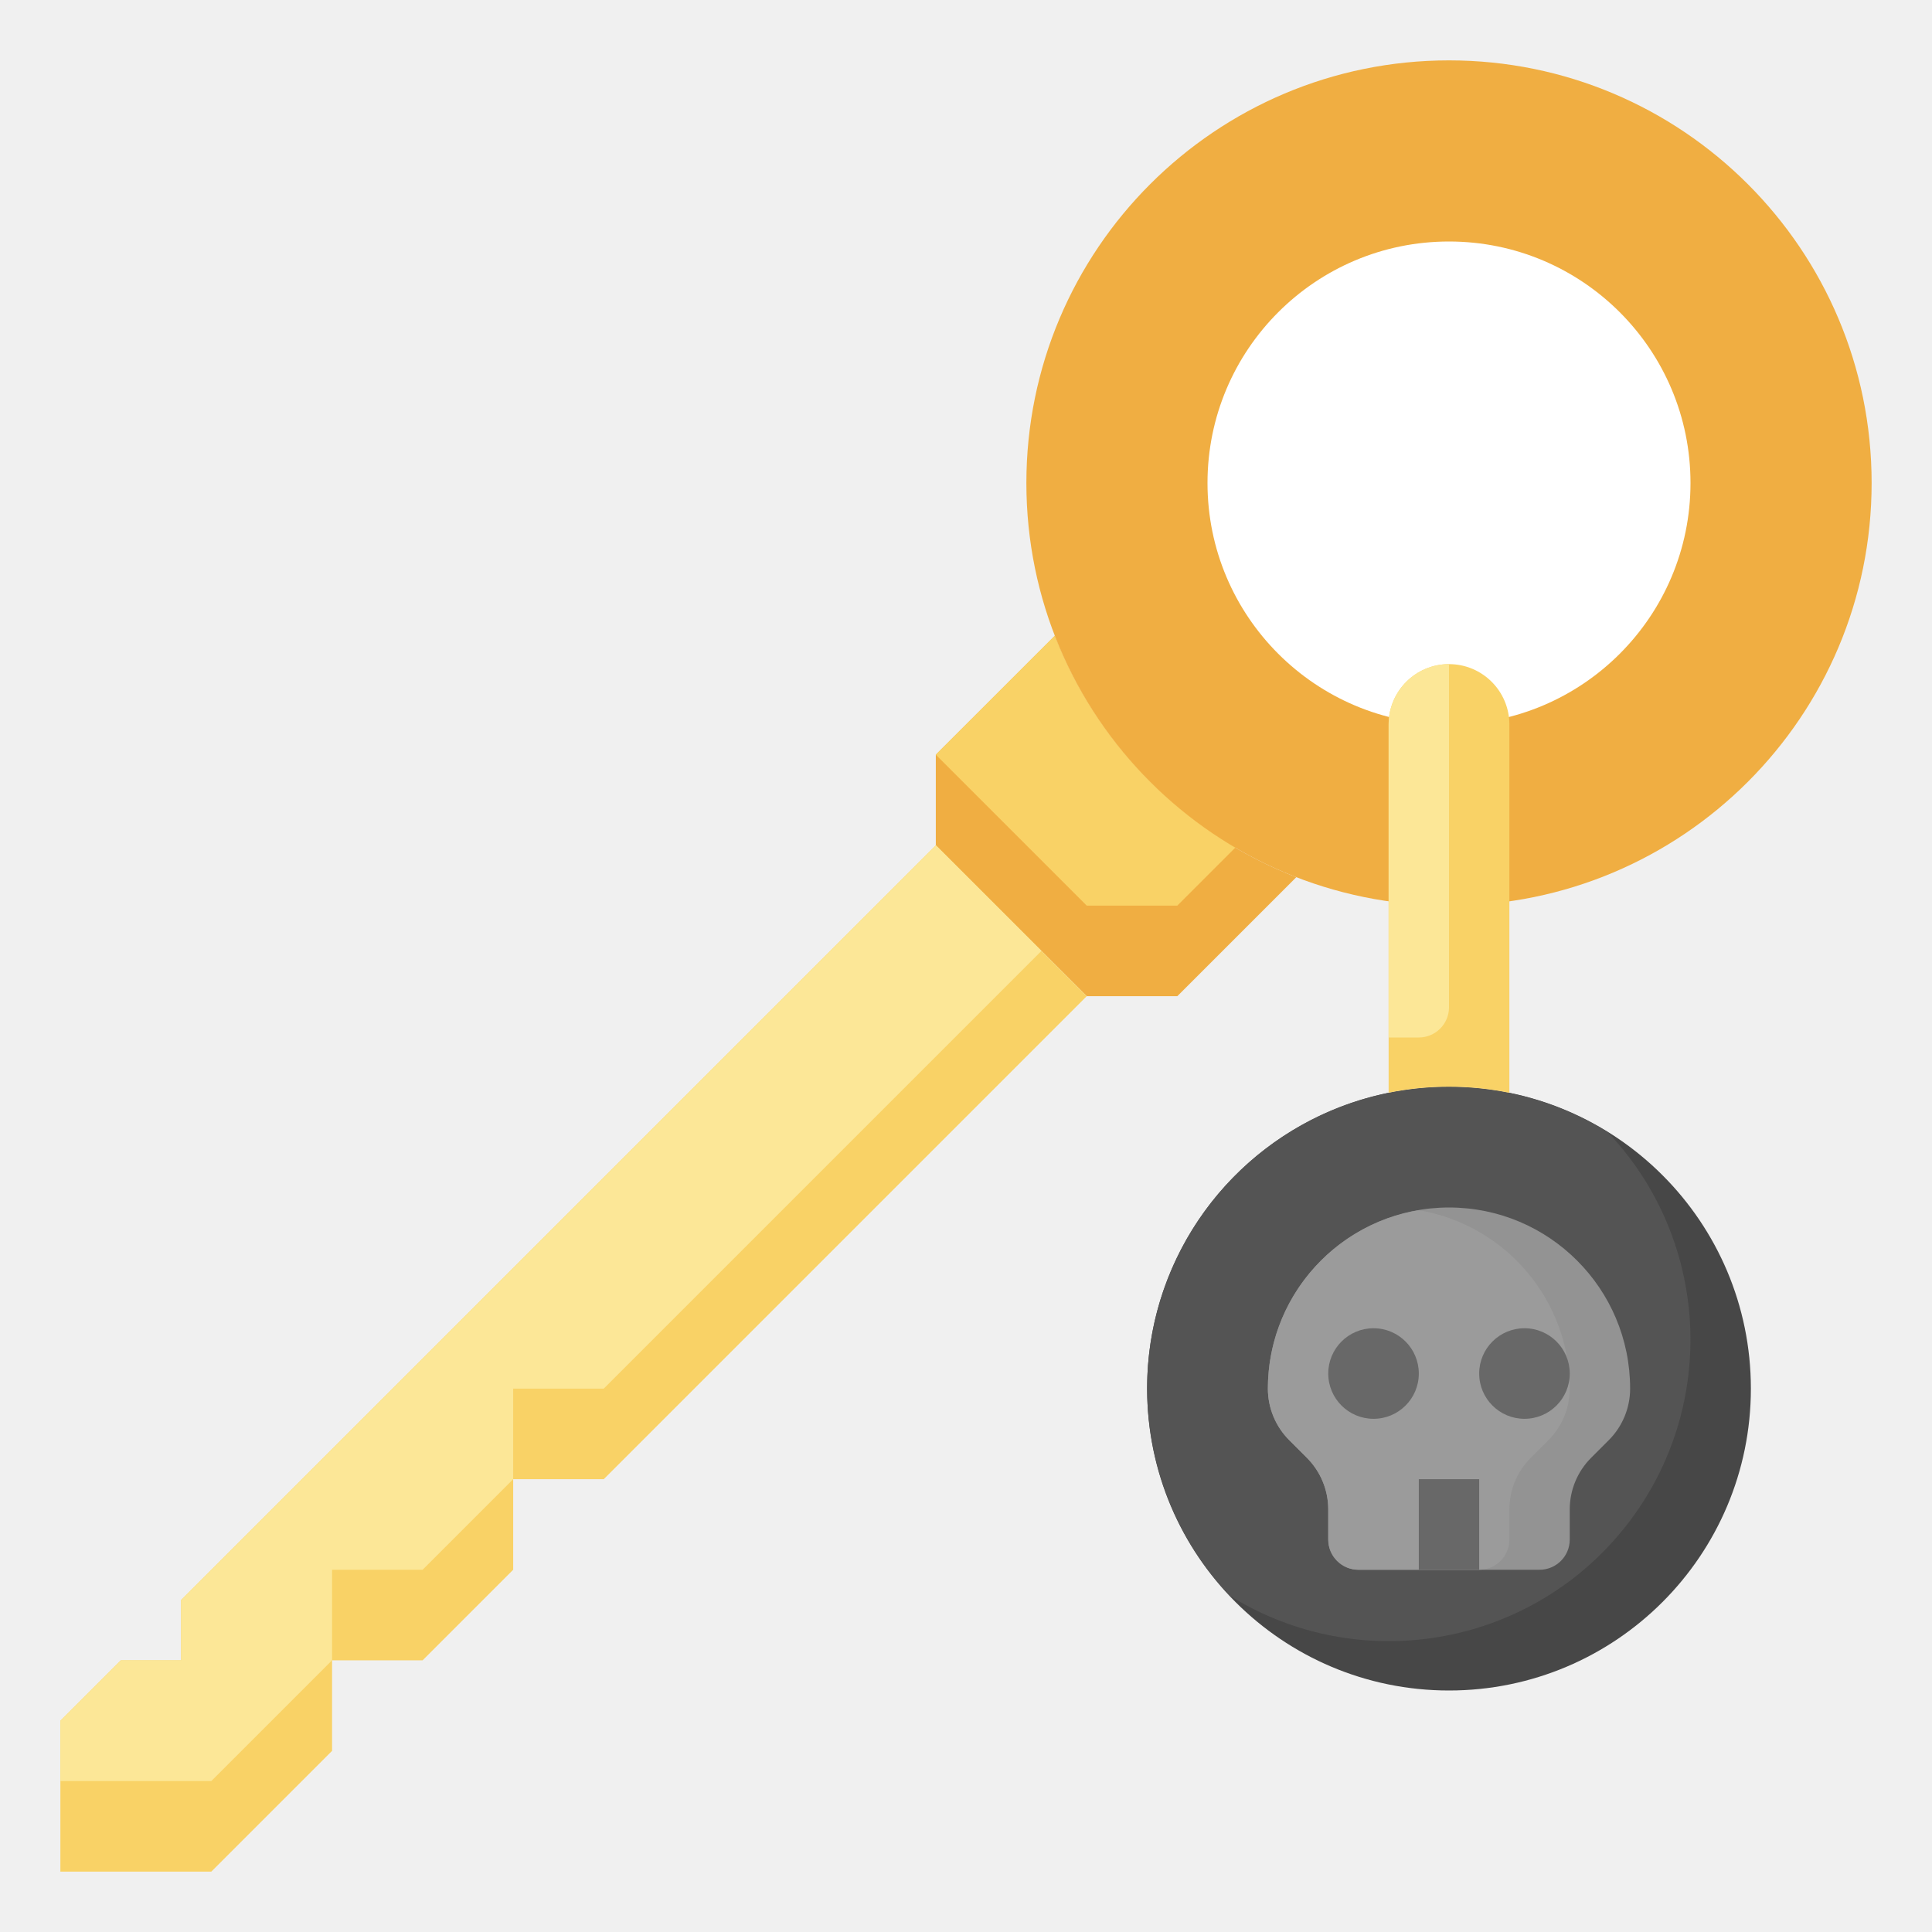
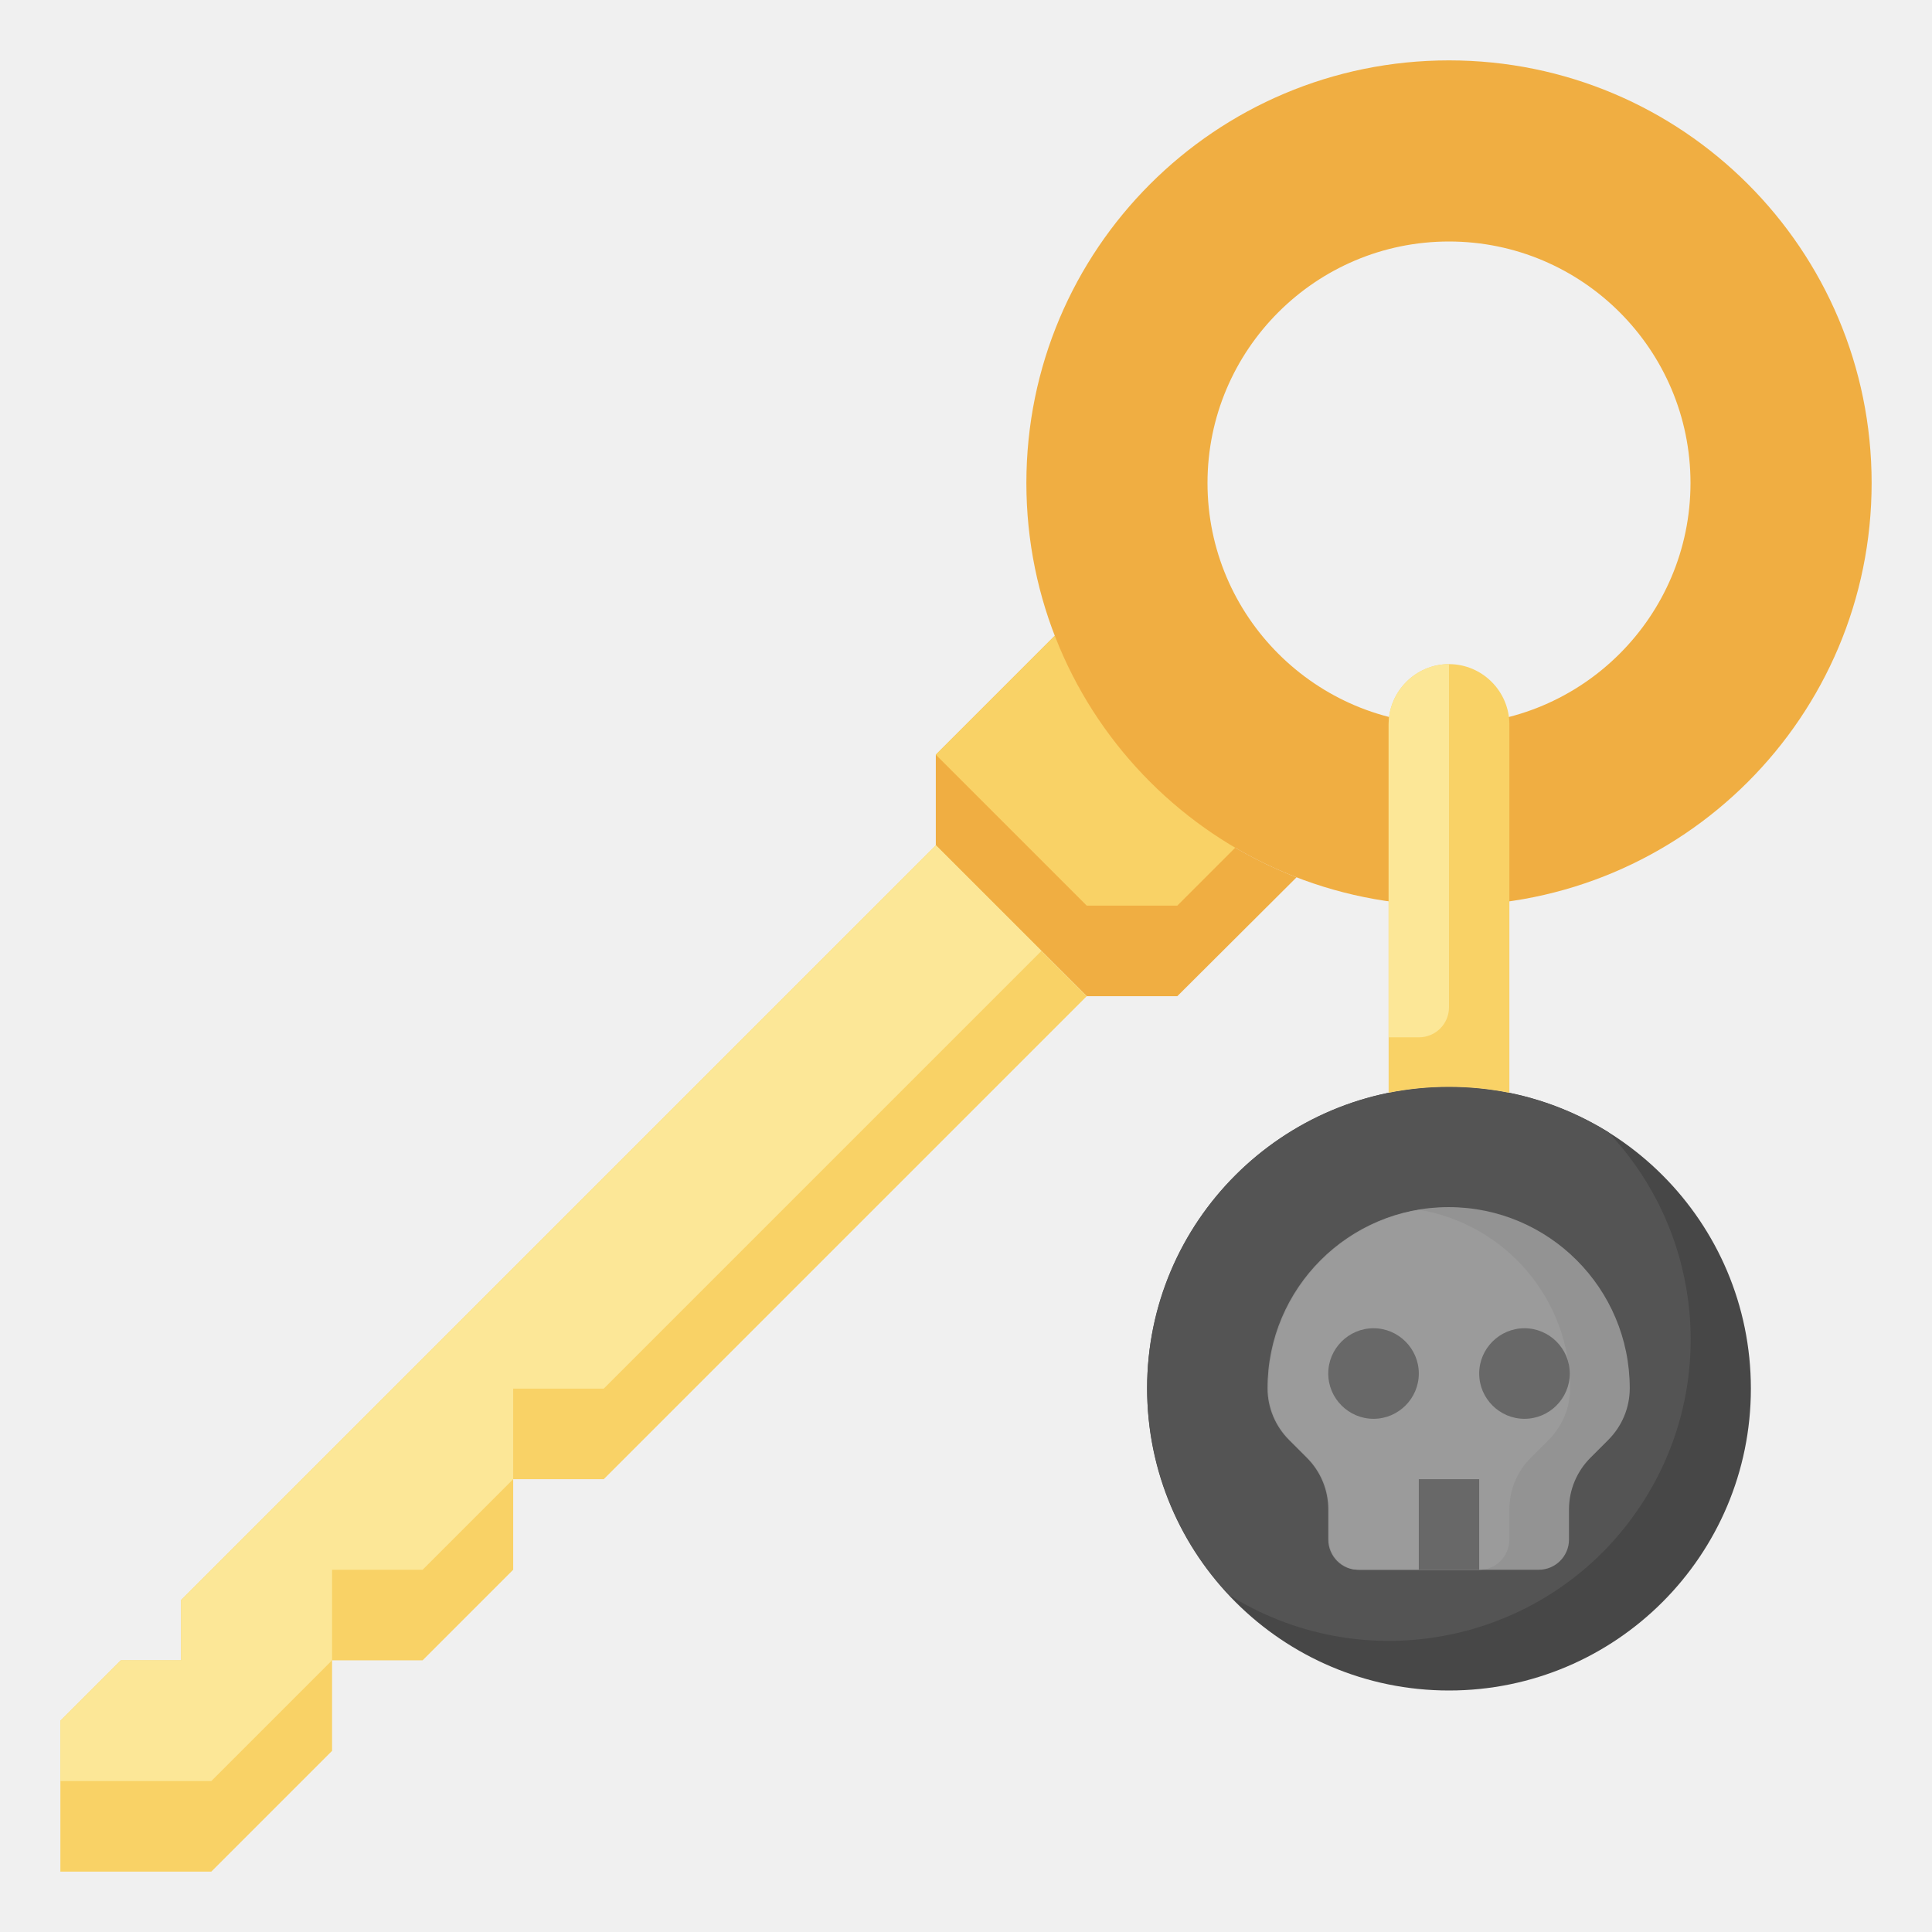
- <svg xmlns="http://www.w3.org/2000/svg" id="Layer_3" height="512" viewBox="0 0 64 64" width="512" data-name="Layer 3">
-   <path d="m42.949 29.061a14.042 14.042 0 0 1 -8.007-8l-3.942 3.939v3l5 5h3l3.942-3.942z" fill="#f0ae42" />
-   <path d="m39 30 1.934-1.934a14.032 14.032 0 0 1 -5.992-7.008l-3.942 3.942 5 5z" fill="#f9d266" />
-   <circle cx="48" cy="16" fill="#f0ae42" r="14" />
-   <circle cx="48" cy="16" fill="#fff" r="8" />
-   <circle cx="48" cy="46" fill="#474747" r="10" />
-   <path d="m48 36a9.99 9.99 0 0 0 -7.263 16.86 9.989 9.989 0 0 0 12.526-15.352 9.941 9.941 0 0 0 -5.263-1.508z" fill="#545454" />
-   <path d="m50 36.2a10.1 10.1 0 0 0 -4.015 0h.015v-12.2a2 2 0 0 1 2-2 2 2 0 0 1 2 2z" fill="#f9d266" />
-   <path d="m36 33-16 16h-3v3l-3 3h-3v3l-4 4h-5v-5l2-2h2v-2l25-25" fill="#f9d266" />
-   <path d="m20 46 14.5-14.5-3.5-3.5-25 25v2h-2l-2 2v2h5l4-4v-3h3l3-3v-3z" fill="#fce797" />
-   <path d="m44 51v-1a2.414 2.414 0 0 0 -.707-1.707l-.586-.586a2.414 2.414 0 0 1 -.707-1.707 6 6 0 0 1 6-6 6 6 0 0 1 6 6 2.414 2.414 0 0 1 -.707 1.707l-.586.586a2.414 2.414 0 0 0 -.707 1.707v1a1 1 0 0 1 -1 1h-6a1 1 0 0 1 -1-1z" fill="#939393" />
-   <path d="m50 51v-1a2.414 2.414 0 0 1 .707-1.707l.586-.586a2.414 2.414 0 0 0 .707-1.707 6 6 0 0 0 -5-5.91 6 6 0 0 0 -5 5.91 2.414 2.414 0 0 0 .707 1.707l.586.586a2.414 2.414 0 0 1 .707 1.707v1a1 1 0 0 0 1 1h4a1 1 0 0 0 1-1z" fill="#9b9b9b" />
-   <g fill="#686868">
-     <path d="m45.5 47a1.5 1.5 0 1 1 1.5-1.5 1.5 1.5 0 0 1 -1.5 1.5z" />
-     <path d="m50.5 47a1.5 1.5 0 1 1 1.5-1.5 1.5 1.5 0 0 1 -1.5 1.5z" />
-     <path d="m47 49h2v3h-2z" />
+ <svg xmlns="http://www.w3.org/2000/svg" version="1.1" id="Layer_3" x="0px" y="0px" viewBox="0 0 512 512" style="enable-background:new 0 0 512 512;" xml:space="preserve">
+   <style type="text/css">
+ 	.st0{fill:#F0AE42;}
+ 	.st1{fill:#F9D266;}
+ 	.st2{fill:#474747;}
+ 	.st3{fill:#545454;}
+ 	.st4{fill:#FCE797;}
+ 	.st5{fill:#939393;}
+ 	.st6{fill:#9B9B9B;}
+ 	.st7{fill:#686868;}
+ </style>
+   <path class="st0" d="M343.6,232.5c-29.4-11.4-52.6-34.6-64.1-64L248,200v24l40,40h24L343.6,232.5L343.6,232.5z" />
+   <path class="st1" d="M312,240l15.5-15.5c-21.8-12.8-38.7-32.5-47.9-56.1L248,200l40,40H312z" />
+   <g>
+     <path class="st0" d="M384,16c-61.9,0-112,50.1-112,112s50.1,112,112,112s112-50.1,112-112S445.9,16,384,16z M384,192   c-35.3,0-64-28.7-64-64c0-35.3,28.7-64,64-64c35.3,0,64,28.7,64,64C448,163.3,419.3,192,384,192z" />
  </g>
-   <path d="m48 33.368v-11.368a2 2 0 0 0 -2 2v10.368h1a1 1 0 0 0 1-1z" fill="#fce797" />
+   <circle class="st2" cx="384" cy="368" r="80" />
+   <path class="st3" d="M384,288c-44.1,0-80,35.7-80,79.8c0,20.5,7.8,40.2,21.9,55c37.5,23.3,86.8,11.8,110.1-25.7  c19.2-30.8,15.1-70.7-9.8-97.1C413.5,292.2,398.9,288,384,288z" />
+   <path class="st1" d="M400,289.6c-10.6-2.1-21.5-2.1-32.1,0h0.1V192c0-8.8,7.2-16,16-16s16,7.2,16,16V289.6z" />
+   <path class="st1" d="M288,264L160,392h-24v24l-24,24H88v24l-32,32H16v-40l16-16h16v-16l200-200" />
+   <path class="st4" d="M160,368l116-116l-28-28L48,424v16H32l-16,16v16h40l32-32v-24h24l24-24v-24H160z" />
+   <path class="st5" d="M352,408v-8c0-5.1-2-10-5.7-13.7l-4.7-4.7c-3.6-3.6-5.7-8.5-5.7-13.7c0-26.5,21.5-48,48-48s48,21.5,48,48  c0,5.1-2,10-5.7,13.7l-4.7,4.7c-3.6,3.6-5.7,8.5-5.7,13.7v8c0,4.4-3.6,8-8,8h-48C355.6,416,352,412.4,352,408z" />
+   <path class="st6" d="M400,408v-8c0-5.1,2-10,5.7-13.7l4.7-4.7c3.6-3.6,5.7-8.5,5.7-13.7c0-23.4-16.9-43.4-40-47.3  c-23.1,3.9-40,23.9-40,47.3c0,5.1,2,10,5.7,13.7l4.7,4.7c3.6,3.6,5.7,8.5,5.7,13.7v8c0,4.4,3.6,8,8,8h32  C396.4,416,400,412.4,400,408z" />
+   <g>
+     <path class="st7" d="M364,376c-6.6,0-12-5.4-12-12s5.4-12,12-12s12,5.4,12,12S370.6,376,364,376z" />
+     <path class="st7" d="M404,376c-6.6,0-12-5.4-12-12s5.4-12,12-12s12,5.4,12,12S410.6,376,404,376z" />
+     <path class="st7" d="M376,392h16v24h-16V392z" />
+   </g>
+   <path class="st4" d="M384,266.9V176c-8.8,0-16,7.2-16,16v82.9h8C380.4,274.9,384,271.4,384,266.9z" />
</svg>
